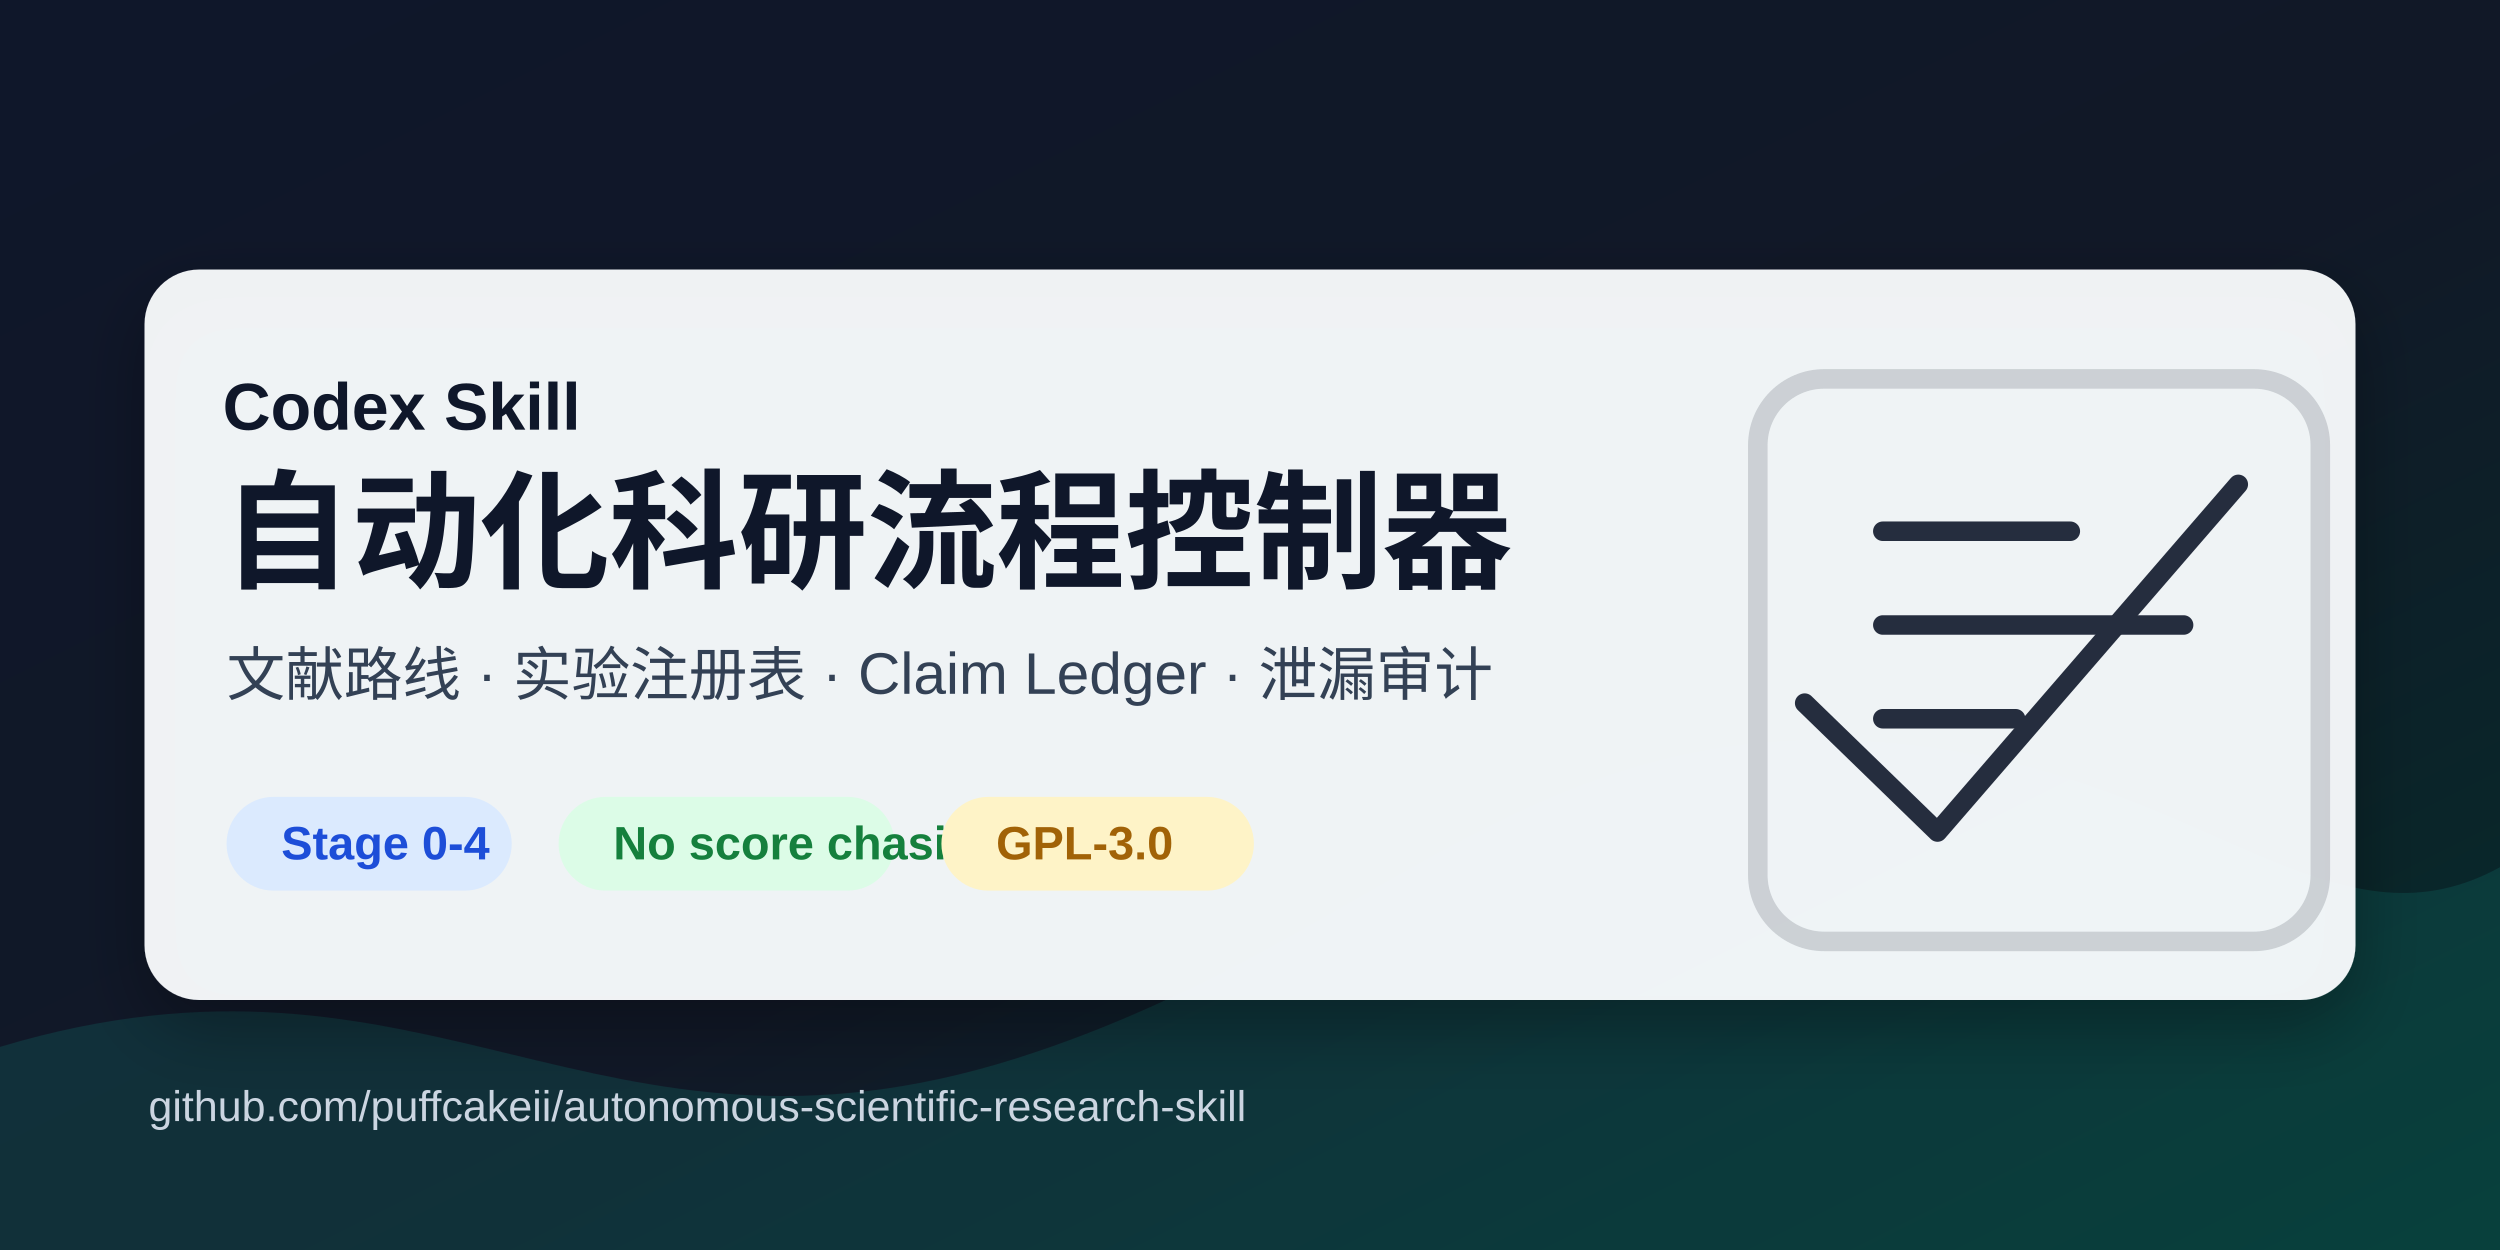
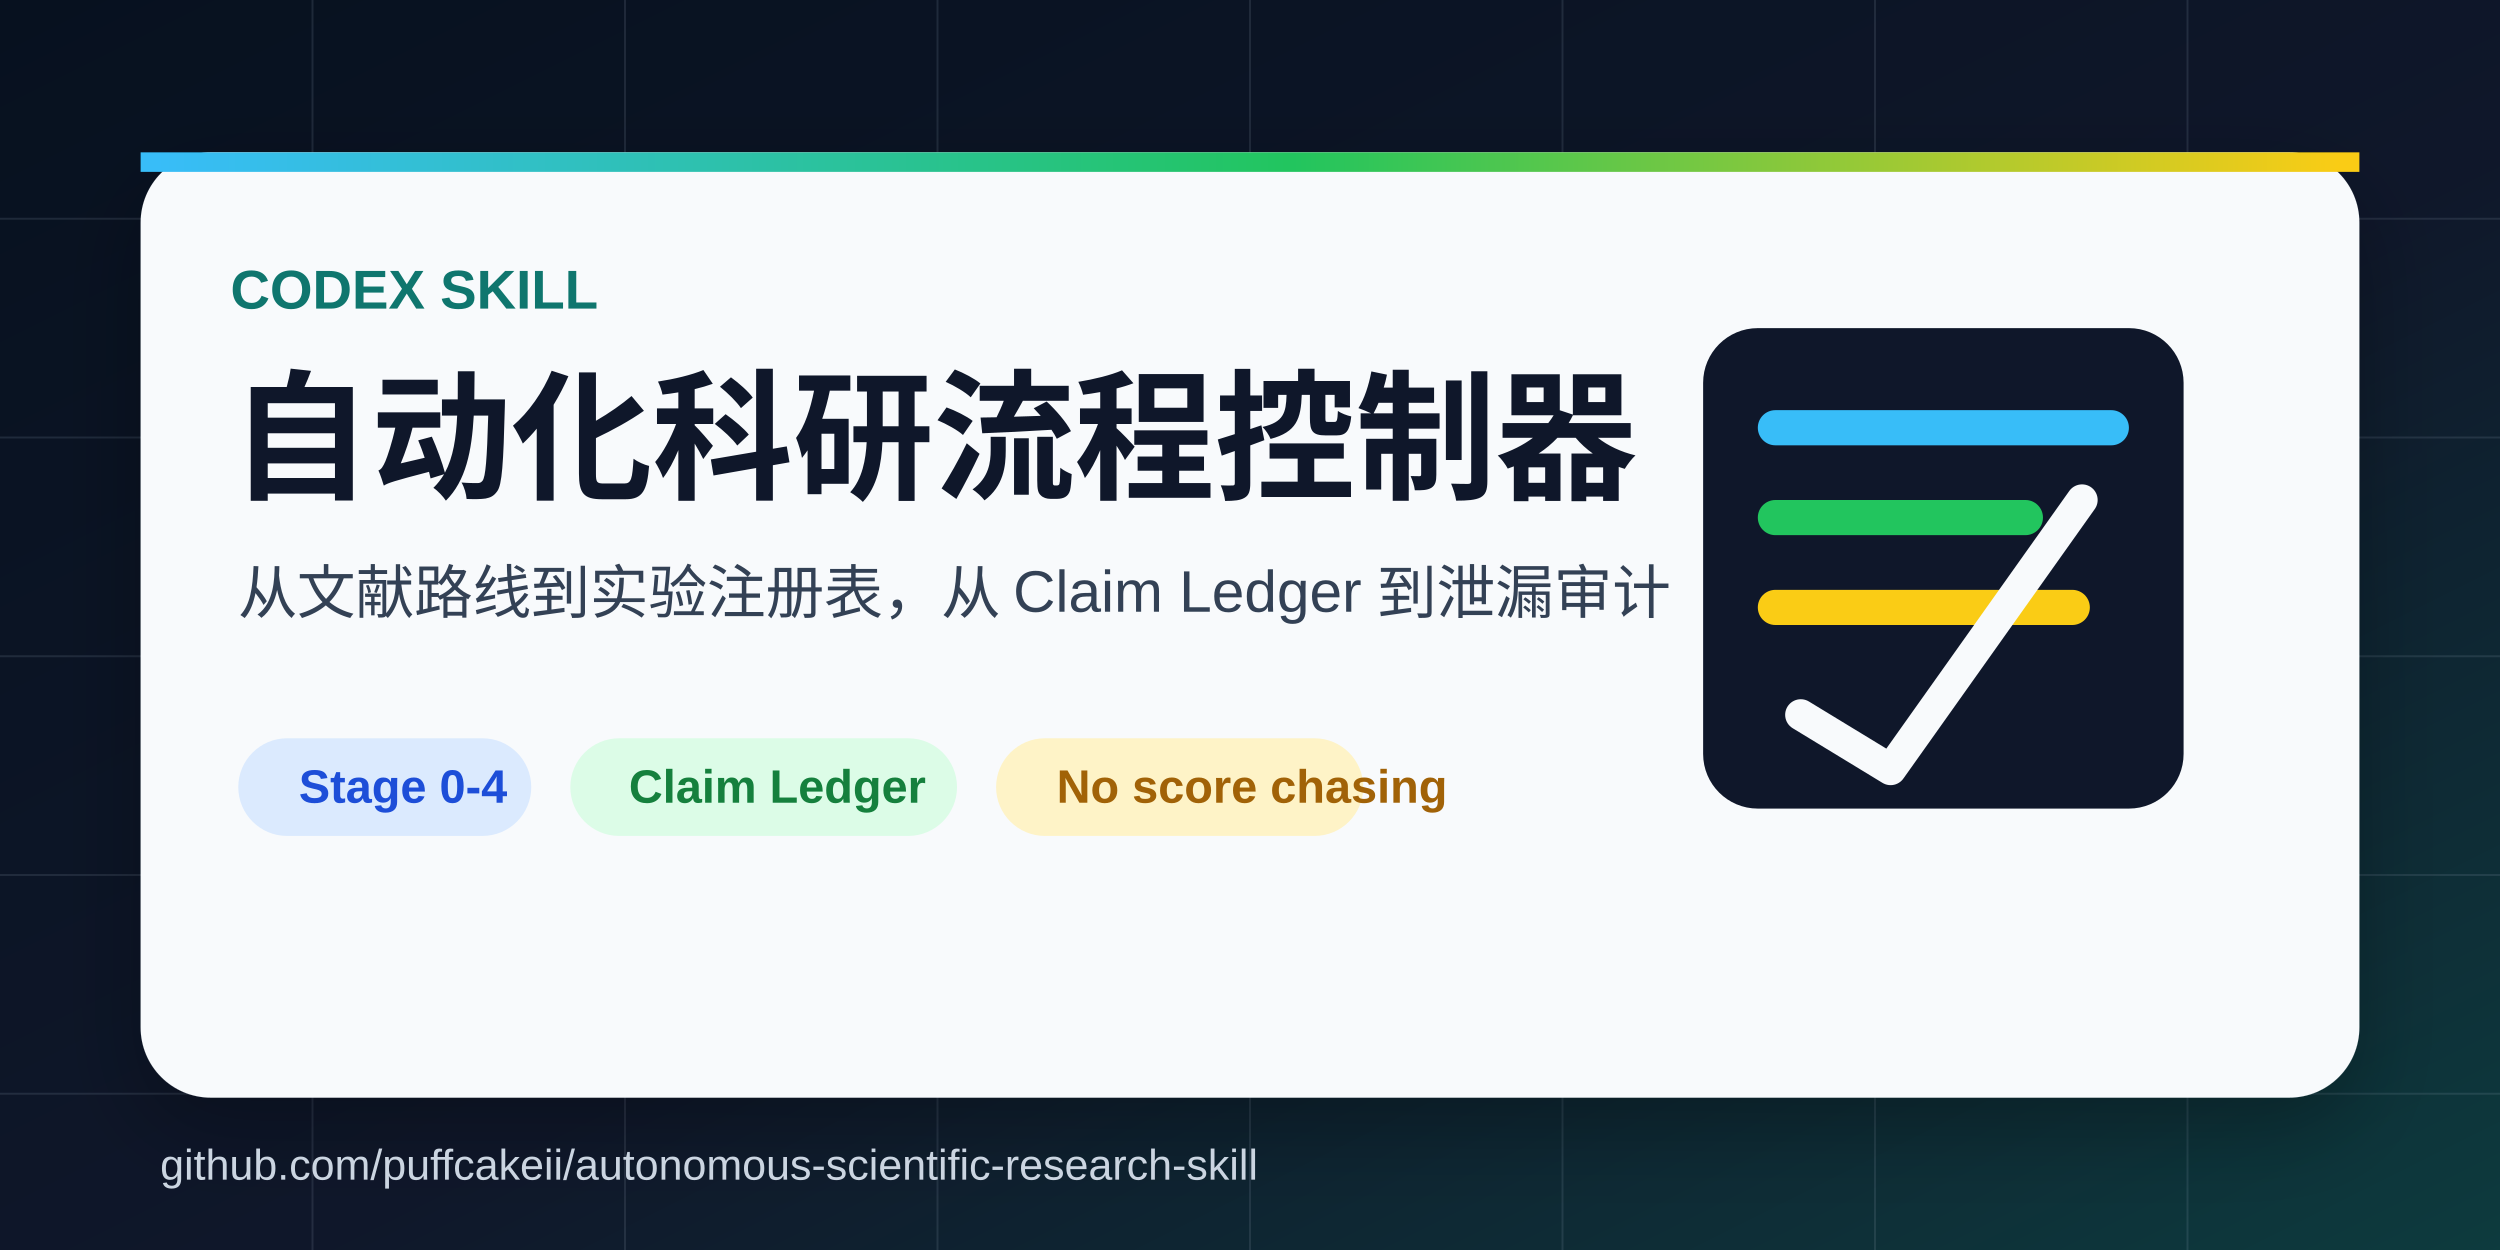
<svg xmlns="http://www.w3.org/2000/svg" width="1280" height="640" viewBox="0 0 1280 640" role="img" aria-labelledby="title desc">
  <defs>
    <linearGradient id="bg" x1="0" y1="0" x2="1" y2="1">
-       <stop offset="0" stop-color="#0f172a" />
-       <stop offset="0.55" stop-color="#111827" />
-       <stop offset="1" stop-color="#052e2b" />
+       <stop offset="0" stop-color="#07111f" />
+       <stop offset="0.56" stop-color="#0f172a" />
+       <stop offset="1" stop-color="#0d3b3e" />
    </linearGradient>
-     <linearGradient id="accent" x1="0" y1="0" x2="1" y2="0">
+     <linearGradient id="line" x1="0" y1="0" x2="1" y2="0">
      <stop offset="0" stop-color="#38bdf8" />
-       <stop offset="0.55" stop-color="#22c55e" />
+       <stop offset="0.52" stop-color="#22c55e" />
      <stop offset="1" stop-color="#facc15" />
    </linearGradient>
-     <filter id="shadow" x="-20%" y="-20%" width="140%" height="140%">
-       <feDropShadow dx="0" dy="14" stdDeviation="18" flood-color="#000" flood-opacity="0.32" />
+     <filter id="softShadow" x="-20%" y="-20%" width="140%" height="140%">
+       <feDropShadow dx="0" dy="16" stdDeviation="22" flood-color="#000000" flood-opacity="0.28" />
    </filter>
  </defs>
  <rect width="1280" height="640" fill="url(#bg)" />
-   <path d="M0 536 C220 470 304 610 520 542 C716 480 792 346 1010 386 C1138 410 1200 488 1280 444 L1280 640 L0 640 Z" fill="#0f766e" opacity="0.25" />
-   <path d="M60 104 H1220" stroke="url(#accent)" stroke-width="6" stroke-linecap="round" />
-   <g filter="url(#shadow)">
-     <rect x="74" y="138" width="1132" height="374" rx="28" fill="#f8fafc" opacity="0.96" />
+   <g opacity="0.16" stroke="#94a3b8" stroke-width="1">
+     <path d="M0 112 H1280" />
+     <path d="M0 224 H1280" />
+     <path d="M0 336 H1280" />
+     <path d="M0 448 H1280" />
+     <path d="M0 560 H1280" />
+     <path d="M160 0 V640" />
+     <path d="M320 0 V640" />
+     <path d="M480 0 V640" />
+     <path d="M640 0 V640" />
+     <path d="M800 0 V640" />
+     <path d="M960 0 V640" />
+     <path d="M1120 0 V640" />
  </g>
-   <text x="114" y="220" font-family="Segoe UI, Arial, sans-serif" font-size="34" font-weight="700" fill="#0f172a">Codex Skill</text>
-   <text x="114" y="296" font-family="Segoe UI, Arial, sans-serif" font-size="66" font-weight="800" fill="#0f172a">自动化科研流程控制器</text>
-   <text x="116" y="356" font-family="Segoe UI, Arial, sans-serif" font-size="30" fill="#334155">文献路线 · 实验注册表 · Claim Ledger · 泄漏审计</text>
+   <rect x="72" y="78" width="1136" height="484" rx="36" fill="#f8fafc" filter="url(#softShadow)" />
+   <rect x="72" y="78" width="1136" height="10" fill="url(#line)" />
+   <text x="118" y="158" font-family="Segoe UI, Arial, sans-serif" font-size="28" font-weight="700" fill="#0f766e">CODEX SKILL</text>
+   <text x="118" y="250" font-family="Segoe UI, Arial, sans-serif" font-size="72" font-weight="850" fill="#0f172a">自动化科研流程控制器</text>
+   <text x="122" y="314" font-family="Segoe UI, Arial, sans-serif" font-size="30" fill="#334155">从文献路线到实验注册表，从 Claim Ledger 到泄漏审计</text>
  <g font-family="Segoe UI, Arial, sans-serif" font-size="24" font-weight="700">
-     <rect x="116" y="408" width="146" height="48" rx="24" fill="#dbeafe" />
-     <text x="144" y="440" fill="#1d4ed8">Stage 0-4</text>
-     <rect x="286" y="408" width="172" height="48" rx="24" fill="#dcfce7" />
-     <text x="314" y="440" fill="#15803d">No score chasing</text>
-     <rect x="482" y="408" width="160" height="48" rx="24" fill="#fef3c7" />
-     <text x="510" y="440" fill="#a16207">GPL-3.0</text>
+     <rect x="122" y="378" width="150" height="50" rx="25" fill="#dbeafe" />
+     <text x="153" y="411" fill="#1d4ed8">Stage 0-4</text>
+     <rect x="292" y="378" width="198" height="50" rx="25" fill="#dcfce7" />
+     <text x="322" y="411" fill="#15803d">Claim Ledger</text>
+     <rect x="510" y="378" width="188" height="50" rx="25" fill="#fef3c7" />
+     <text x="541" y="411" fill="#a16207">No score chasing</text>
  </g>
-   <g transform="translate(900 194)" fill="none" stroke="#0f172a" stroke-width="10" stroke-linecap="round" stroke-linejoin="round" opacity="0.9">
-     <path d="M24 166 L92 232 L246 54" />
-     <rect x="0" y="0" width="288" height="288" rx="34" stroke="#0f172a" opacity="0.18" />
-     <path d="M64 78 H160" />
-     <path d="M64 126 H218" />
-     <path d="M64 174 H132" />
+   <g transform="translate(872 168)">
+     <rect x="0" y="0" width="246" height="246" rx="28" fill="#0f172a" />
+     <rect x="28" y="42" width="190" height="18" rx="9" fill="#38bdf8" />
+     <rect x="28" y="88" width="146" height="18" rx="9" fill="#22c55e" />
+     <rect x="28" y="134" width="170" height="18" rx="9" fill="#facc15" />
+     <path d="M50 198 L96 226 L194 88" fill="none" stroke="#f8fafc" stroke-width="16" stroke-linecap="round" stroke-linejoin="round" />
  </g>
-   <text x="76" y="574" font-family="Segoe UI, Arial, sans-serif" font-size="22" fill="#cbd5e1">github.com/puffcakeii/autonomous-scientific-research-skill</text>
+   <text x="82" y="604" font-family="Segoe UI, Arial, sans-serif" font-size="22" fill="#cbd5e1">github.com/puffcakeii/autonomous-scientific-research-skill</text>
</svg>
